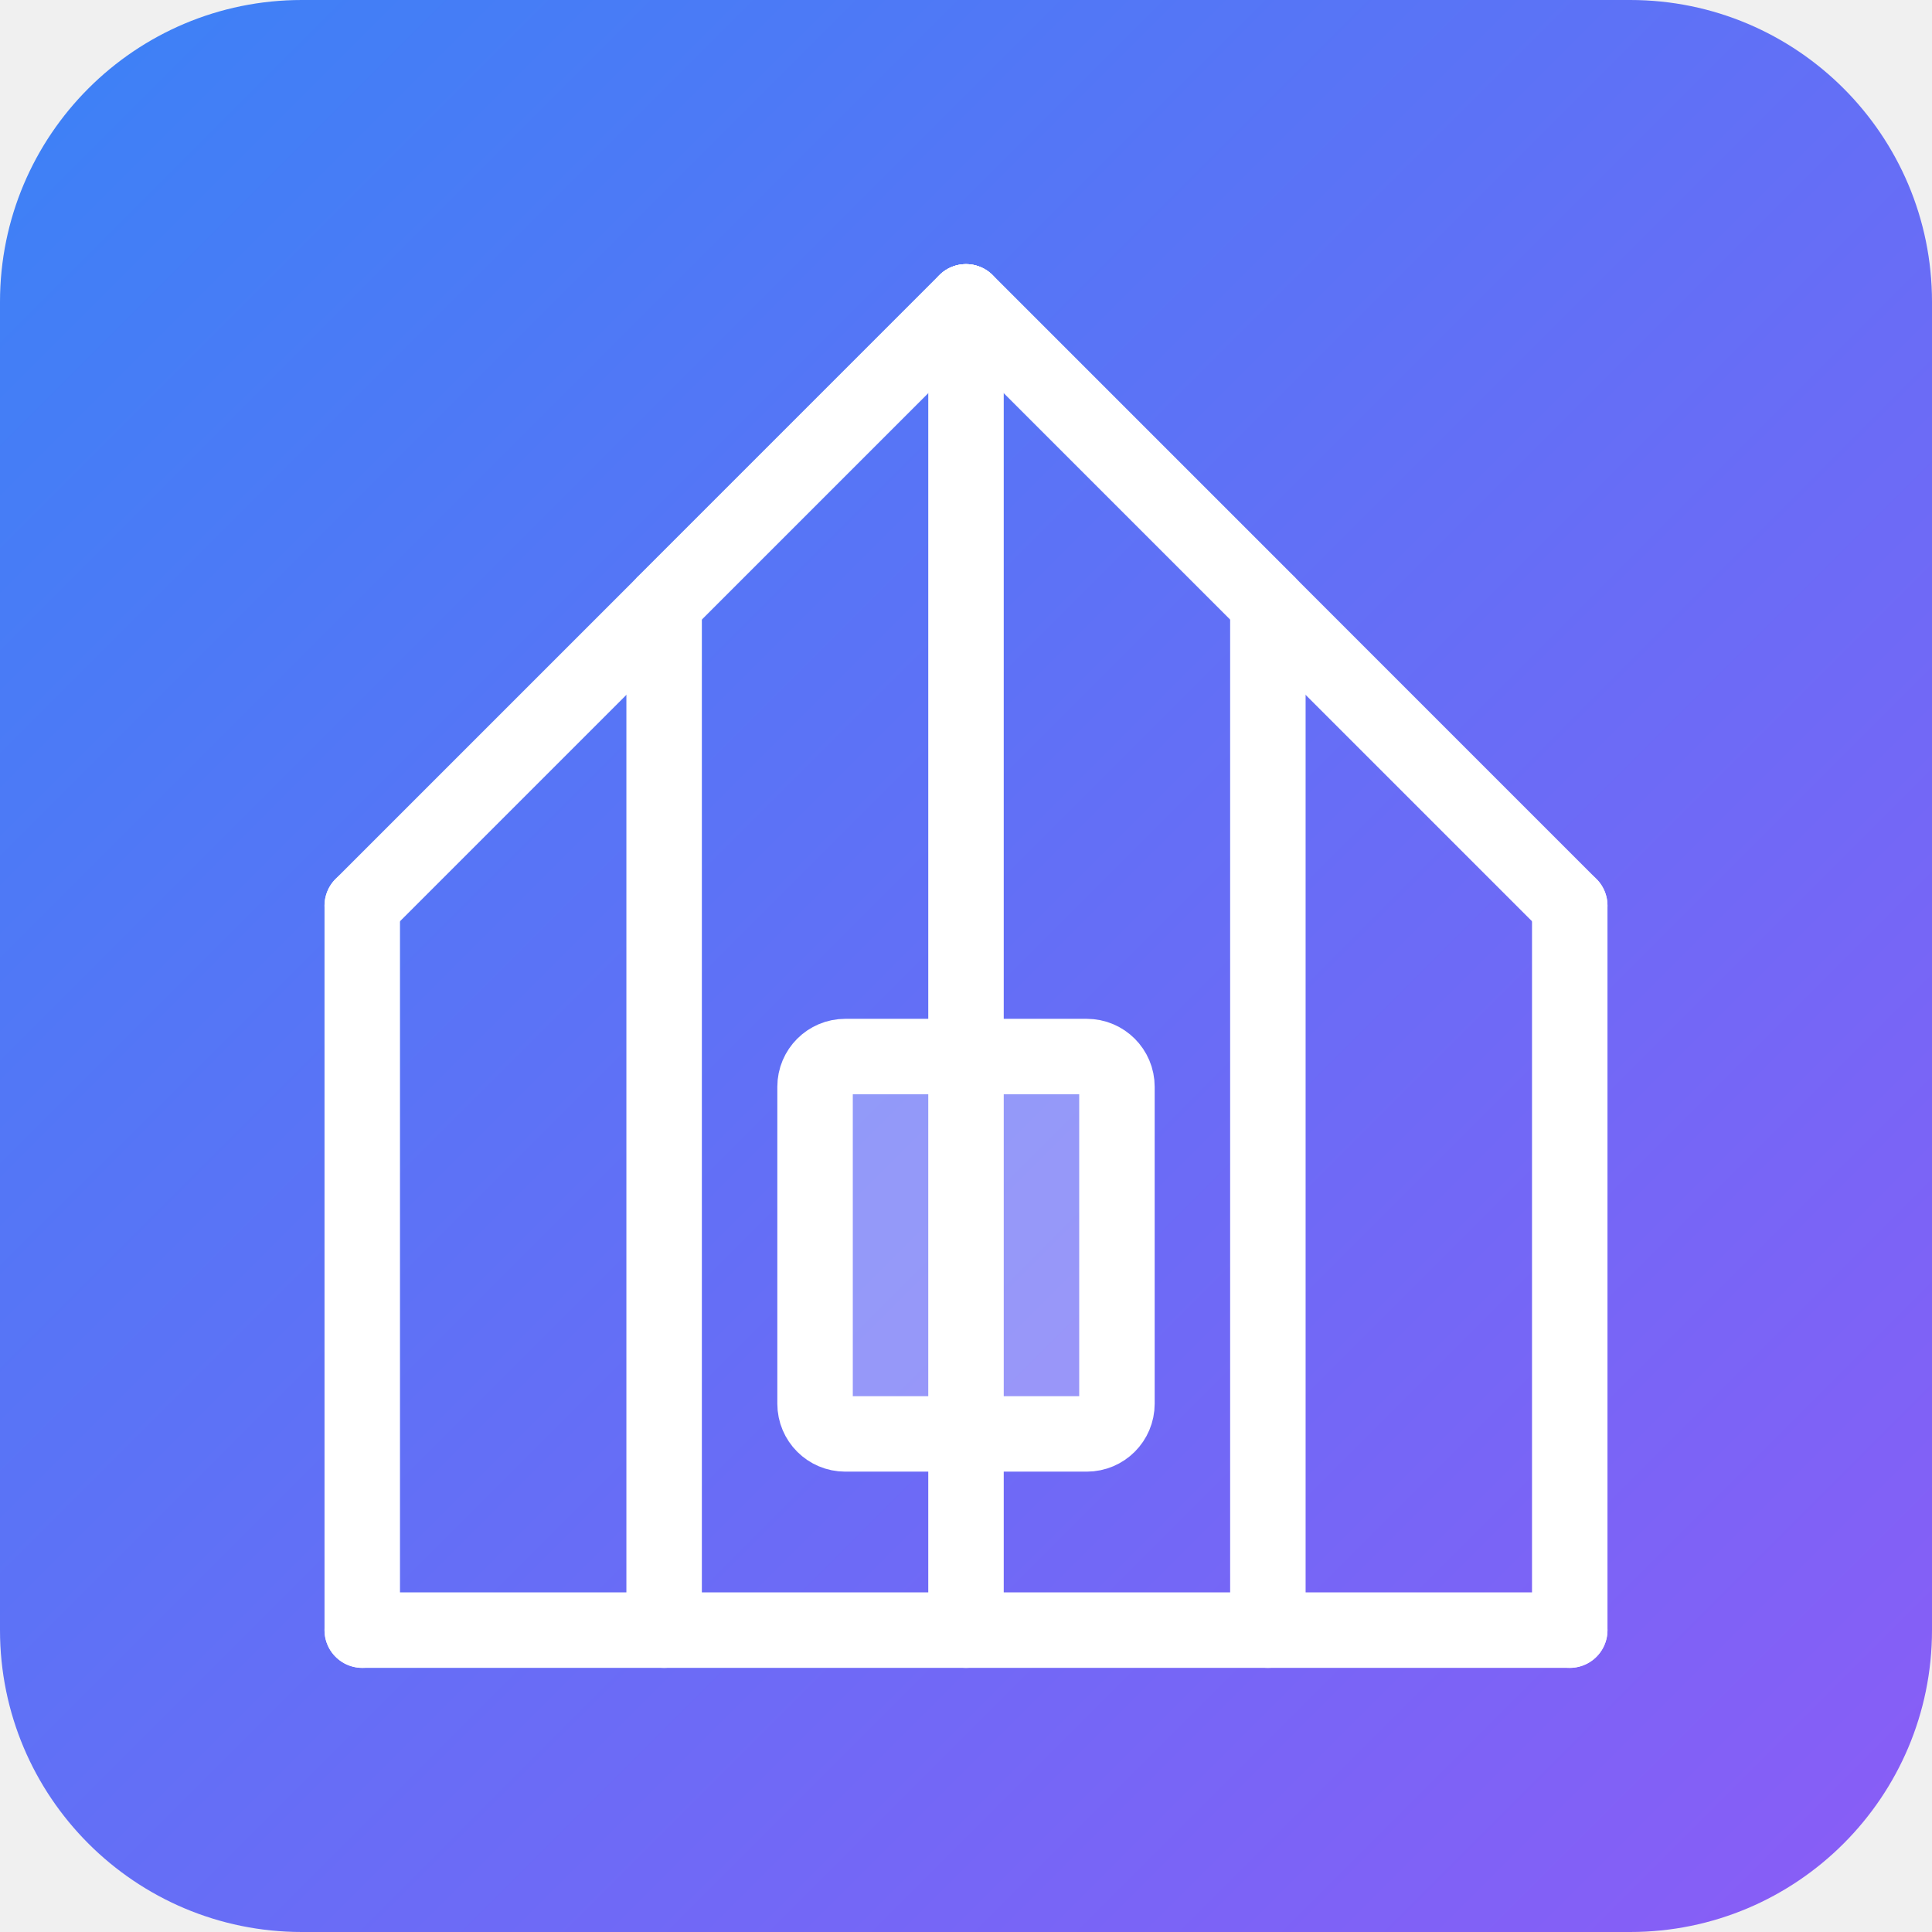
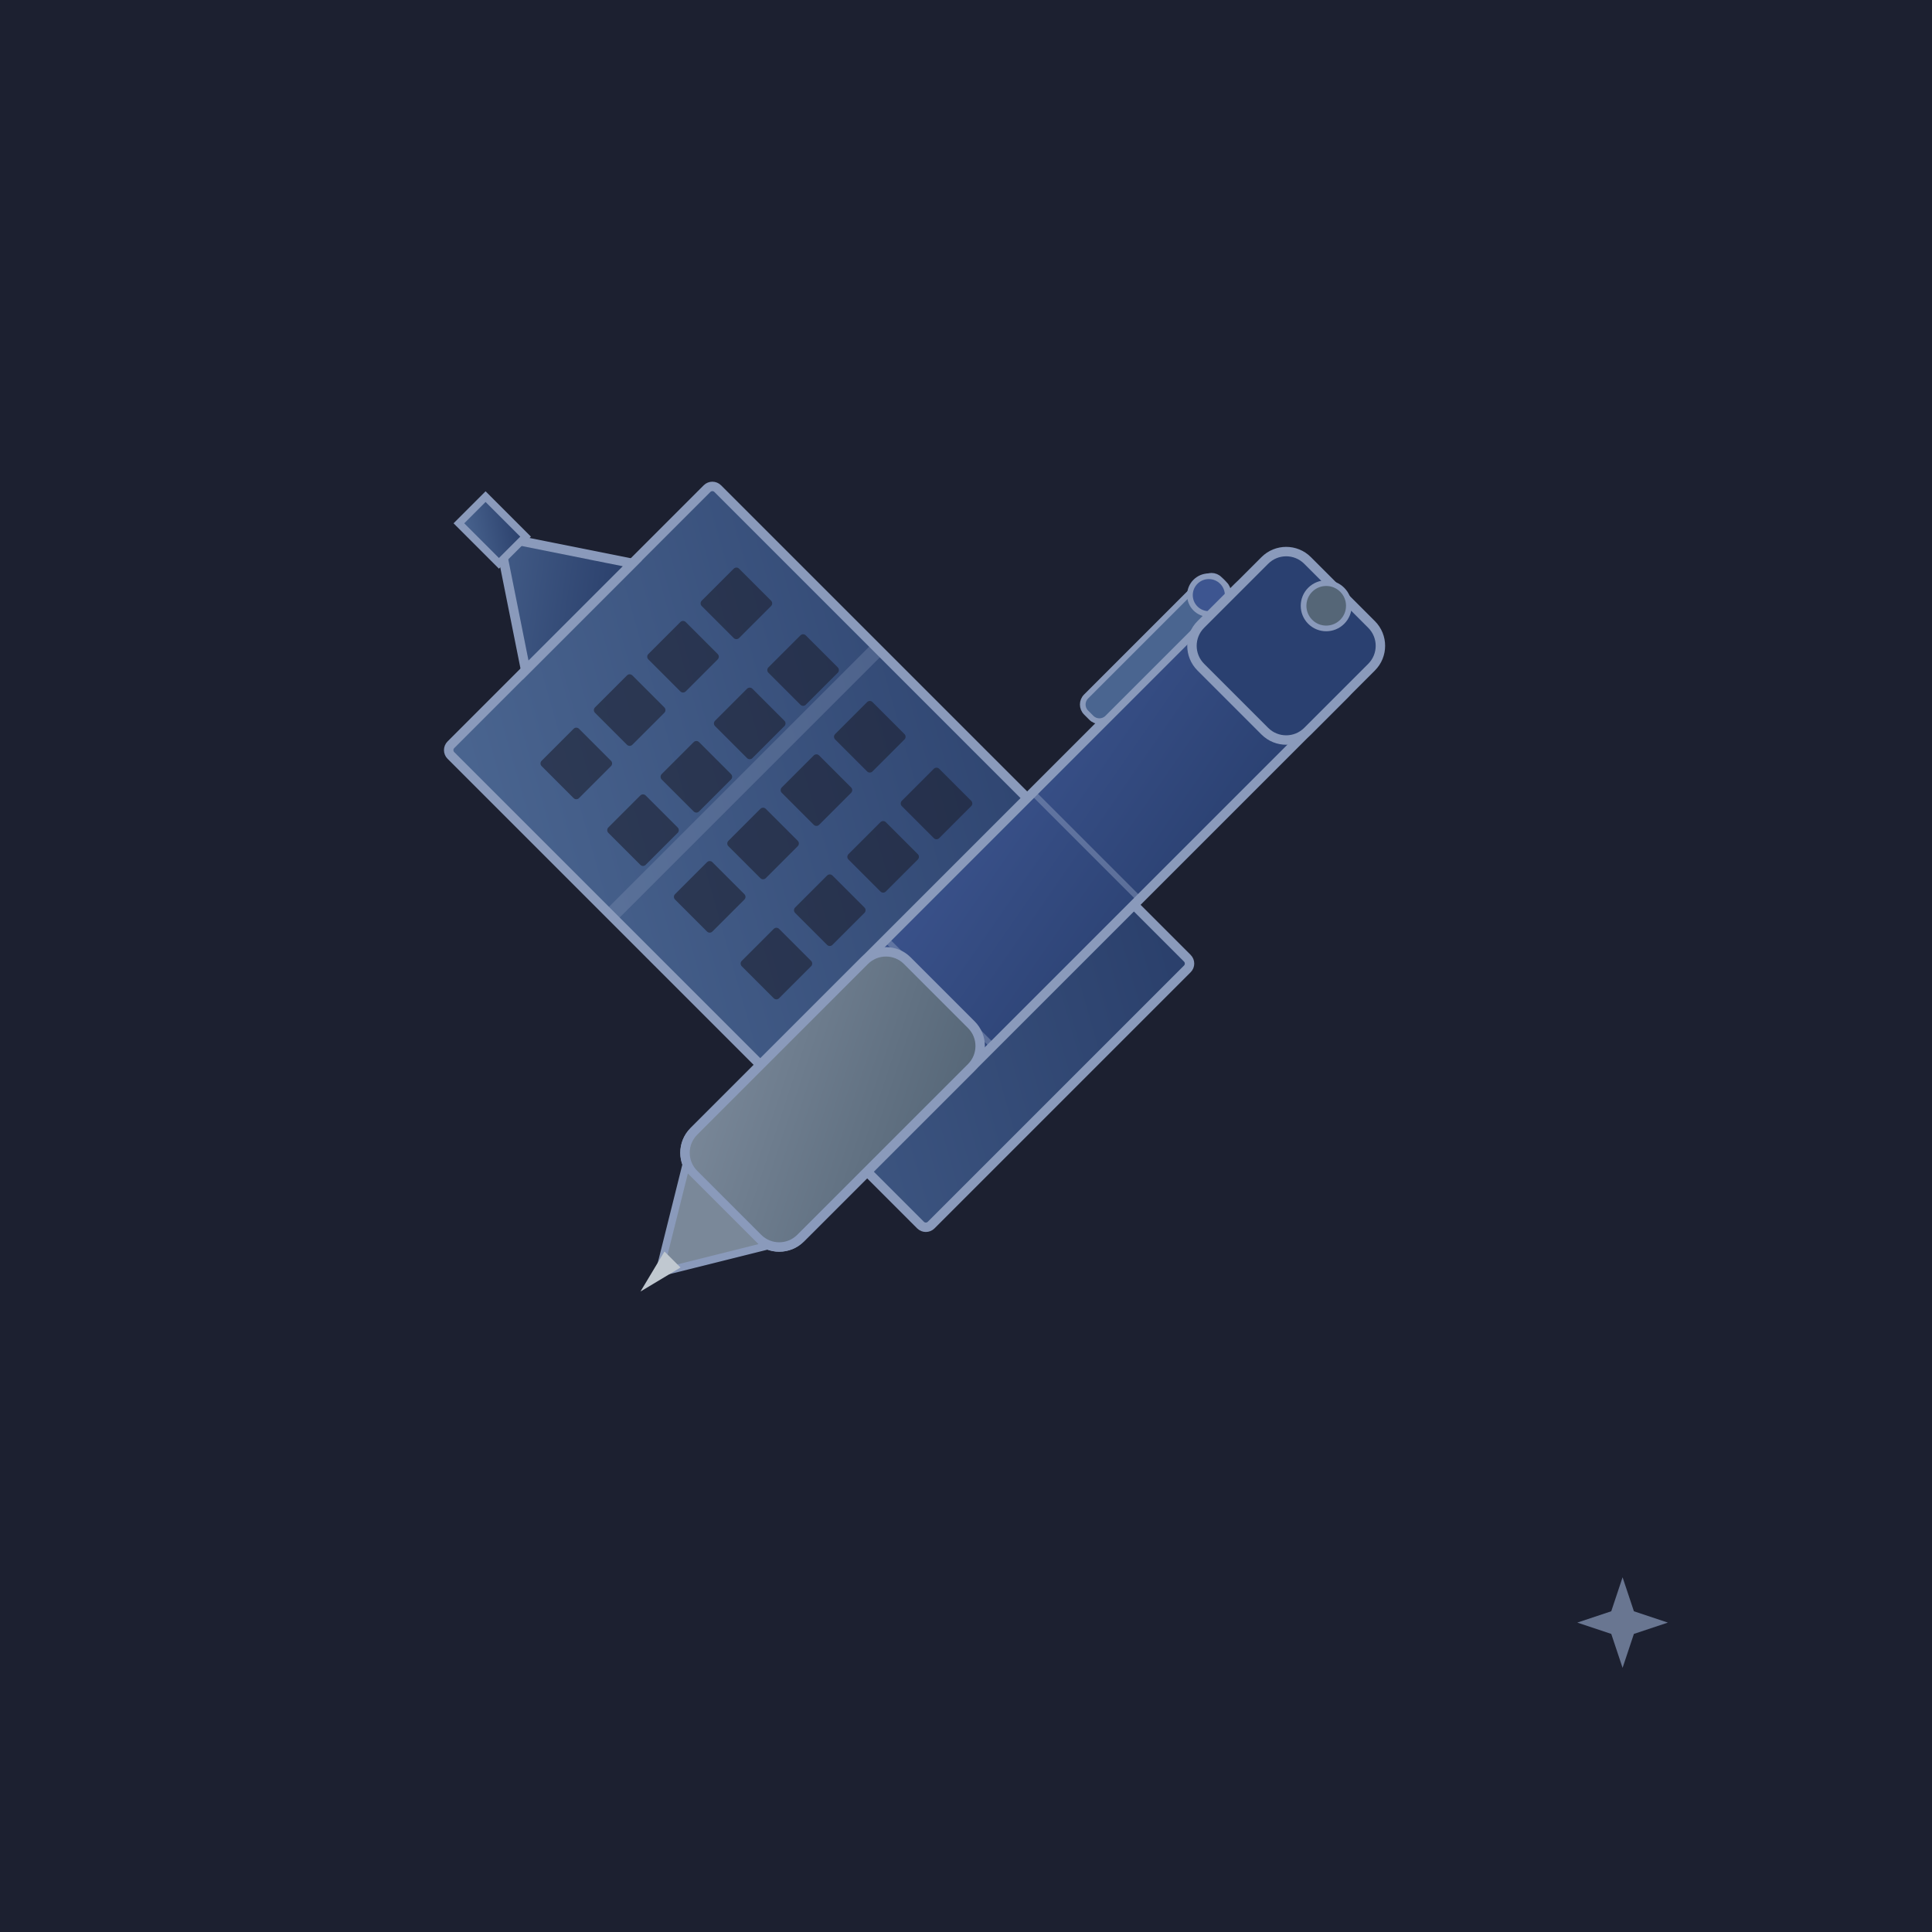
- <svg xmlns="http://www.w3.org/2000/svg" viewBox="0 0 512 512">
+ <svg xmlns="http://www.w3.org/2000/svg" viewBox="0 0 512 512" width="512" height="512">
  <defs>
-     <linearGradient id="bgGrad" x1="0%" y1="0%" x2="100%" y2="100%">
-       <stop offset="0%" style="stop-color:#3b82f6" />
-       <stop offset="100%" style="stop-color:#8b5cf6" />
+     <linearGradient id="penGrad" x1="0%" y1="0%" x2="100%" y2="100%">
+       <stop offset="0%" style="stop-color:#3d5590" />
+       <stop offset="100%" style="stop-color:#2a4070" />
+     </linearGradient>
+     <linearGradient id="buildGrad" x1="0%" y1="0%" x2="100%" y2="100%">
+       <stop offset="0%" style="stop-color:#4a6590" />
+       <stop offset="100%" style="stop-color:#2a3f6b" />
+     </linearGradient>
+     <linearGradient id="greyGrad" x1="0%" y1="0%" x2="100%" y2="100%">
+       <stop offset="0%" style="stop-color:#7a8899" />
+       <stop offset="100%" style="stop-color:#556677" />
    </linearGradient>
  </defs>
-   <rect width="512" height="512" rx="80" fill="url(#bgGrad)" />
-   <g fill="none" stroke="#fff" stroke-width="20" stroke-linecap="round" stroke-linejoin="round">
-     <path d="M256 80 L256 432" />
-     <path d="M176 160 L176 432" />
-     <path d="M336 160 L336 432" />
-     <path d="M96 240 L96 432" />
-     <path d="M416 240 L416 432" />
-     <path d="M96 432 L416 432" />
-     <path d="M256 80 L96 240" />
-     <path d="M256 80 L416 240" />
-     <path d="M176 160 L256 80 L336 160" />
-     <rect x="216" y="280" width="80" height="100" rx="8" fill="#fff" fill-opacity="0.3" />
+   <rect width="512" height="512" fill="#1c2030" />
+   <g transform="translate(130, 100) rotate(-45, 80, 120)">
+     <rect x="30" y="40" width="100" height="180" rx="2" fill="url(#buildGrad)" stroke="#8a9abb" stroke-width="2.5" />
+     <polygon points="80,10 60,40 100,40" fill="url(#buildGrad)" stroke="#8a9abb" stroke-width="2.5" />
+     <rect x="75" y="0" width="10" height="15" fill="url(#buildGrad)" stroke="#8a9abb" stroke-width="2" />
+     <rect x="45" y="60" width="14" height="14" rx="1" fill="#1c2030" opacity="0.6" />
+     <rect x="65" y="60" width="14" height="14" rx="1" fill="#1c2030" opacity="0.6" />
+     <rect x="85" y="60" width="14" height="14" rx="1" fill="#1c2030" opacity="0.6" />
+     <rect x="105" y="60" width="14" height="14" rx="1" fill="#1c2030" opacity="0.6" />
+     <rect x="45" y="85" width="14" height="14" rx="1" fill="#1c2030" opacity="0.6" />
+     <rect x="65" y="85" width="14" height="14" rx="1" fill="#1c2030" opacity="0.6" />
+     <rect x="85" y="85" width="14" height="14" rx="1" fill="#1c2030" opacity="0.6" />
+     <rect x="105" y="85" width="14" height="14" rx="1" fill="#1c2030" opacity="0.6" />
+     <rect x="45" y="110" width="14" height="14" rx="1" fill="#1c2030" opacity="0.6" />
+     <rect x="65" y="110" width="14" height="14" rx="1" fill="#1c2030" opacity="0.6" />
+     <rect x="85" y="110" width="14" height="14" rx="1" fill="#1c2030" opacity="0.6" />
+     <rect x="105" y="110" width="14" height="14" rx="1" fill="#1c2030" opacity="0.6" />
+     <rect x="45" y="135" width="14" height="14" rx="1" fill="#1c2030" opacity="0.6" />
+     <rect x="65" y="135" width="14" height="14" rx="1" fill="#1c2030" opacity="0.6" />
+     <rect x="85" y="135" width="14" height="14" rx="1" fill="#1c2030" opacity="0.6" />
+     <rect x="105" y="135" width="14" height="14" rx="1" fill="#1c2030" opacity="0.6" />
+     <rect x="30" y="100" width="100" height="4" fill="#8a9abb" opacity="0.3" />
+     <rect x="30" y="160" width="100" height="4" fill="#8a9abb" opacity="0.3" />
+   </g>
+   <g transform="translate(256, 256) rotate(-45) translate(-130, -20)">
+     <rect x="40" y="0" width="220" height="40" rx="8" fill="url(#penGrad)" stroke="#8a9abb" stroke-width="2.5" />
+     <rect x="40" y="0" width="80" height="40" rx="8" fill="url(#greyGrad)" stroke="#8a9abb" stroke-width="2.5" />
+     <rect x="200" y="-8" width="50" height="8" rx="3" fill="#4a6590" stroke="#8a9abb" stroke-width="1.5" />
+     <circle cx="245" cy="-4" r="5" fill="#3d5590" stroke="#8a9abb" stroke-width="1.5" />
+     <rect x="230" y="0" width="40" height="40" rx="8" fill="#2a4070" stroke="#8a9abb" stroke-width="2.5" />
+     <circle cx="265" cy="20" r="6" fill="#556677" stroke="#8a9abb" stroke-width="1.5" />
+     <polygon points="40,5 40,35 15,20" fill="#7a8899" stroke="#8a9abb" stroke-width="2" />
+     <polygon points="20,17 20,23 8,20" fill="#c0c8d0" />
+     <line x1="120" y1="0" x2="120" y2="40" stroke="#8a9abb" stroke-width="1.5" opacity="0.5" />
+     <line x1="175" y1="0" x2="175" y2="40" stroke="#8a9abb" stroke-width="1.5" opacity="0.5" />
+   </g>
+   <g transform="translate(430, 430)">
+     <path d="M0,-12 L3,-3 L12,0 L3,3 L0,12 L-3,3 L-12,0 L-3,-3 Z" fill="#8a9abb" opacity="0.7" />
  </g>
</svg>
